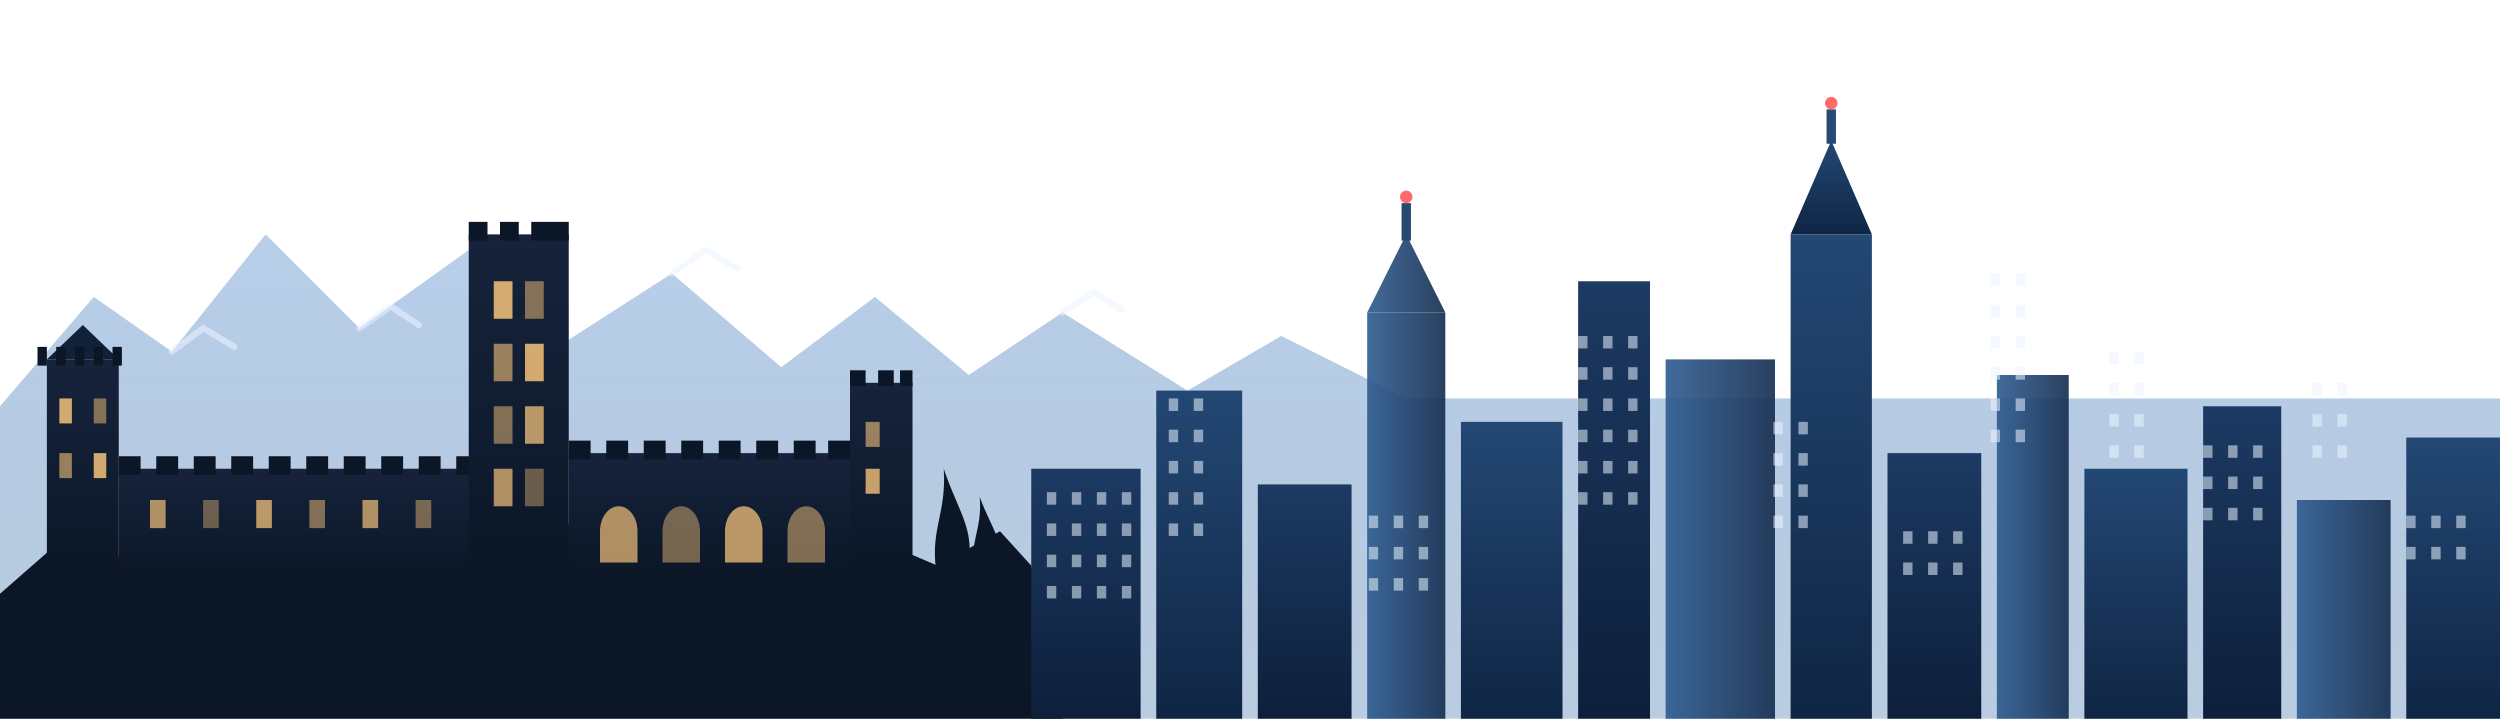
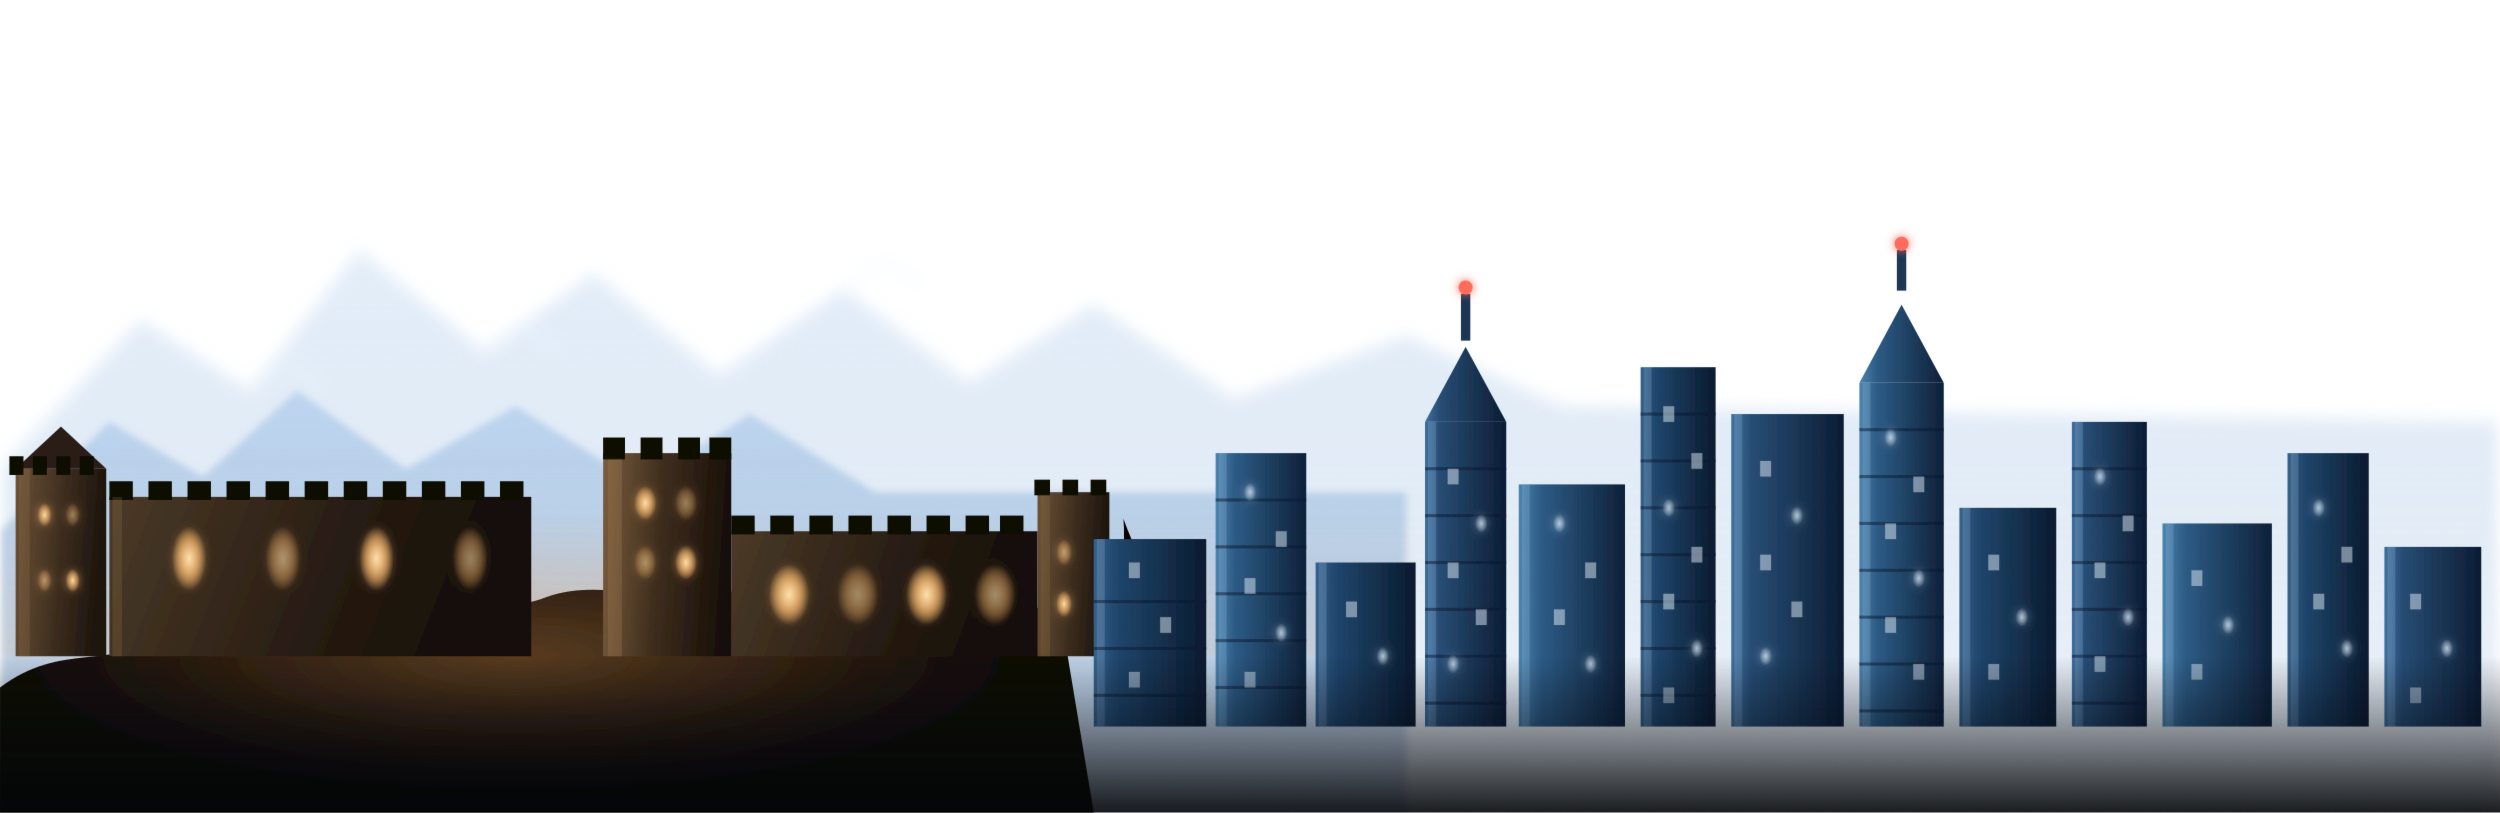
- <svg xmlns="http://www.w3.org/2000/svg" viewBox="0 0 1600 460" preserveAspectRatio="xMidYMax slice" fill="none">
+ <svg xmlns="http://www.w3.org/2000/svg" viewBox="0 0 1600 520" fill="none">
  <defs>
-     <linearGradient id="mountain" x1="0" y1="0" x2="0" y2="1">
-       <stop offset="0%" stop-color="#7fa8d9" stop-opacity="0.55" />
-       <stop offset="100%" stop-color="#3b6ea5" stop-opacity="0.35" />
-     </linearGradient>
-     <linearGradient id="alhambraFace" x1="0" y1="0" x2="0" y2="1">
-       <stop offset="0%" stop-color="#16233b" />
-       <stop offset="100%" stop-color="#0b1626" />
-     </linearGradient>
-     <linearGradient id="glassA" x1="0" y1="0" x2="0" y2="1">
-       <stop offset="0%" stop-color="#1c3a63" />
-       <stop offset="100%" stop-color="#0d1f3a" />
-     </linearGradient>
-     <linearGradient id="glassB" x1="0" y1="0" x2="0" y2="1">
-       <stop offset="0%" stop-color="#234874" />
-       <stop offset="100%" stop-color="#0f2544" />
+     <linearGradient id="mtnFar" x1="0" y1="0" x2="0" y2="1">
+       <stop offset="0%" stop-color="#b9d3ef" stop-opacity="0.4" />
+       <stop offset="100%" stop-color="#6f9dcd" stop-opacity="0.12" />
+     </linearGradient>
+     <linearGradient id="mtnNear" x1="0" y1="0" x2="0" y2="1">
+       <stop offset="0%" stop-color="#9dc0e8" stop-opacity="0.55" />
+       <stop offset="100%" stop-color="#4d7cb2" stop-opacity="0.22" />
+     </linearGradient>
+     <linearGradient id="wallLit" x1="0" y1="0" x2="1" y2="0.15">
+       <stop offset="0%" stop-color="#6b5136" />
+       <stop offset="55%" stop-color="#3c2c1e" />
+       <stop offset="100%" stop-color="#1c140d" />
+     </linearGradient>
+     <linearGradient id="wallShade" x1="0" y1="0" x2="1" y2="0.15">
+       <stop offset="0%" stop-color="#4a3927" />
+       <stop offset="60%" stop-color="#261b12" />
+       <stop offset="100%" stop-color="#120c08" />
+     </linearGradient>
+     <linearGradient id="towerTall" x1="0" y1="0" x2="1" y2="0.1">
+       <stop offset="0%" stop-color="#7a5c3c" />
+       <stop offset="45%" stop-color="#3f2e1e" />
+       <stop offset="100%" stop-color="#180f09" />
+     </linearGradient>
+     <radialGradient id="amberGlow" cx="50%" cy="50%" r="50%">
+       <stop offset="0%" stop-color="#ffdfab" stop-opacity="0.95" />
+       <stop offset="60%" stop-color="#f6b56a" stop-opacity="0.5" />
+       <stop offset="100%" stop-color="#f6b56a" stop-opacity="0" />
+     </radialGradient>
+     <radialGradient id="baseGlow" cx="50%" cy="50%" r="50%">
+       <stop offset="0%" stop-color="#e79a4f" stop-opacity="0.35" />
+       <stop offset="100%" stop-color="#e79a4f" stop-opacity="0" />
+     </radialGradient>
+     <linearGradient id="glassA" x1="0" y1="0" x2="1" y2="0">
+       <stop offset="0%" stop-color="#3f6f9e" />
+       <stop offset="18%" stop-color="#274c73" />
+       <stop offset="100%" stop-color="#0c1c33" />
+     </linearGradient>
+     <linearGradient id="glassB" x1="0" y1="0" x2="1" y2="0">
+       <stop offset="0%" stop-color="#4a82ad" />
+       <stop offset="20%" stop-color="#2d5b85" />
+       <stop offset="100%" stop-color="#0e2038" />
    </linearGradient>
    <linearGradient id="glassC" x1="0" y1="0" x2="1" y2="0">
-       <stop offset="0%" stop-color="#2c5a8f" stop-opacity="0.9" />
-       <stop offset="100%" stop-color="#122a4d" stop-opacity="0.9" />
-     </linearGradient>
+       <stop offset="0%" stop-color="#356089" />
+       <stop offset="20%" stop-color="#20456b" />
+       <stop offset="100%" stop-color="#0a1a2e" />
+     </linearGradient>
+     <radialGradient id="cyanGlow" cx="50%" cy="50%" r="50%">
+       <stop offset="0%" stop-color="#dff1ff" stop-opacity="0.85" />
+       <stop offset="100%" stop-color="#dff1ff" stop-opacity="0" />
+     </radialGradient>
+     <linearGradient id="groundFade" x1="0" y1="0" x2="0" y2="1">
+       <stop offset="0%" stop-color="#050a14" stop-opacity="0" />
+       <stop offset="100%" stop-color="#020408" stop-opacity="0.9" />
+     </linearGradient>
+     <linearGradient id="horizonHaze" x1="0" y1="0" x2="0" y2="1">
+       <stop offset="0%" stop-color="#e8ad6d" stop-opacity="0" />
+       <stop offset="100%" stop-color="#e8ad6d" stop-opacity="0.16" />
+     </linearGradient>
+     <filter id="glowSm" x="-100%" y="-100%" width="300%" height="300%">
+       <feGaussianBlur stdDeviation="3.2" result="b" />
+       <feMerge>
+         <feMergeNode in="b" />
+         <feMergeNode in="SourceGraphic" />
+       </feMerge>
+     </filter>
+     <filter id="glowLg" x="-100%" y="-100%" width="300%" height="300%">
+       <feGaussianBlur stdDeviation="10" result="b" />
+       <feMerge>
+         <feMergeNode in="b" />
+       </feMerge>
+     </filter>
+     <filter id="mtnBlurFar">
+       <feGaussianBlur stdDeviation="5" />
+     </filter>
+     <filter id="mtnBlurNear">
+       <feGaussianBlur stdDeviation="2.4" />
+     </filter>
+     <filter id="softEdge">
+       <feGaussianBlur stdDeviation="0.5" />
+     </filter>
+     <filter id="grain" x="0" y="0" width="100%" height="100%">
+       <feTurbulence type="fractalNoise" baseFrequency="0.9" numOctaves="2" stitchTiles="stitch" result="n" />
+       <feColorMatrix in="n" type="matrix" values="0 0 0 0 1  0 0 0 0 1  0 0 0 0 1  0 0 0 0.05 0" />
+     </filter>
+     <g id="win">
+       <rect x="-3.5" y="-5" width="7" height="10" fill="#eaf5ff" opacity="0.55" />
+     </g>
+     <g id="winGlow">
+       <rect x="-4" y="-6" width="8" height="12" fill="url(#cyanGlow)" filter="url(#glowSm)" />
+     </g>
  </defs>
-   <path d="M0,260 L60,190 L110,225 L170,150 L230,210 L300,160 L360,220 L430,175 L500,235 L560,190 L620,240 L680,200 L760,250 L820,215 L900,255 L1600,255 L1600,460 L0,460 Z" fill="url(#mountain)" />
-   <path d="M110,225 L130,210 L150,222 M230,210 L250,196 L268,208 M430,175 L452,160 L472,172 M680,200 L700,187 L718,198" stroke="#eaf3ff" stroke-opacity="0.55" stroke-width="4" stroke-linecap="round" fill="none" />
-   <g>
-     <path d="M0,380 L40,345 L90,360 L140,330 L210,352 L270,320 L320,345 L380,332 L420,360 L470,340 L520,360 L560,345 L600,362 L640,340 L660,362 L680,460 L0,460 Z" fill="#0b1626" />
-     <rect x="30" y="230" width="46" height="140" fill="url(#alhambraFace)" />
-     <path d="M30,230 L53,208 L76,230 Z" fill="#12213a" />
-     <rect x="38" y="255" width="8" height="16" fill="#f4c27a" opacity="0.85" />
-     <rect x="60" y="255" width="8" height="16" fill="#f4c27a" opacity="0.5" />
-     <rect x="38" y="290" width="8" height="16" fill="#f4c27a" opacity="0.6" />
-     <rect x="60" y="290" width="8" height="16" fill="#f4c27a" opacity="0.85" />
-     <rect x="24" y="222" width="6" height="12" fill="#0b1626" />
-     <rect x="36" y="222" width="6" height="12" fill="#0b1626" />
-     <rect x="48" y="222" width="6" height="12" fill="#0b1626" />
-     <rect x="60" y="222" width="6" height="12" fill="#0b1626" />
-     <rect x="72" y="222" width="6" height="12" fill="#0b1626" />
-     <rect x="76" y="300" width="230" height="70" fill="url(#alhambraFace)" />
-     <g fill="#0b1626">
-       <rect x="76" y="292" width="14" height="12" />
-       <rect x="100" y="292" width="14" height="12" />
-       <rect x="124" y="292" width="14" height="12" />
-       <rect x="148" y="292" width="14" height="12" />
-       <rect x="172" y="292" width="14" height="12" />
-       <rect x="196" y="292" width="14" height="12" />
-       <rect x="220" y="292" width="14" height="12" />
-       <rect x="244" y="292" width="14" height="12" />
-       <rect x="268" y="292" width="14" height="12" />
-       <rect x="292" y="292" width="14" height="12" />
-     </g>
-     <rect x="96" y="320" width="10" height="18" fill="#f4c27a" opacity="0.7" />
-     <rect x="130" y="320" width="10" height="18" fill="#f4c27a" opacity="0.4" />
-     <rect x="164" y="320" width="10" height="18" fill="#f4c27a" opacity="0.75" />
-     <rect x="198" y="320" width="10" height="18" fill="#f4c27a" opacity="0.5" />
-     <rect x="232" y="320" width="10" height="18" fill="#f4c27a" opacity="0.7" />
-     <rect x="266" y="320" width="10" height="18" fill="#f4c27a" opacity="0.45" />
-     <rect x="300" y="150" width="64" height="220" fill="url(#alhambraFace)" />
-     <g fill="#0b1626">
-       <rect x="300" y="142" width="12" height="12" />
-       <rect x="320" y="142" width="12" height="12" />
-       <rect x="340" y="142" width="12" height="12" />
-       <rect x="352" y="142" width="12" height="12" />
-     </g>
-     <rect x="316" y="180" width="12" height="24" fill="#f4c27a" opacity="0.85" />
-     <rect x="336" y="180" width="12" height="24" fill="#f4c27a" opacity="0.5" />
-     <rect x="316" y="220" width="12" height="24" fill="#f4c27a" opacity="0.6" />
-     <rect x="336" y="220" width="12" height="24" fill="#f4c27a" opacity="0.85" />
-     <rect x="316" y="260" width="12" height="24" fill="#f4c27a" opacity="0.5" />
-     <rect x="336" y="260" width="12" height="24" fill="#f4c27a" opacity="0.75" />
-     <rect x="316" y="300" width="12" height="24" fill="#f4c27a" opacity="0.7" />
-     <rect x="336" y="300" width="12" height="24" fill="#f4c27a" opacity="0.4" />
-     <rect x="364" y="290" width="180" height="80" fill="url(#alhambraFace)" />
-     <g fill="#0b1626">
-       <rect x="364" y="282" width="14" height="12" />
-       <rect x="388" y="282" width="14" height="12" />
-       <rect x="412" y="282" width="14" height="12" />
-       <rect x="436" y="282" width="14" height="12" />
-       <rect x="460" y="282" width="14" height="12" />
-       <rect x="484" y="282" width="14" height="12" />
-       <rect x="508" y="282" width="14" height="12" />
-       <rect x="530" y="282" width="14" height="12" />
-     </g>
-     <path d="M384,340 a12,16 0 0 1 24,0 v20 h-24 Z" fill="#f4c27a" opacity="0.7" />
-     <path d="M424,340 a12,16 0 0 1 24,0 v20 h-24 Z" fill="#f4c27a" opacity="0.45" />
-     <path d="M464,340 a12,16 0 0 1 24,0 v20 h-24 Z" fill="#f4c27a" opacity="0.75" />
-     <path d="M504,340 a12,16 0 0 1 24,0 v20 h-24 Z" fill="#f4c27a" opacity="0.5" />
-     <rect x="544" y="245" width="40" height="125" fill="url(#alhambraFace)" />
-     <g fill="#0b1626">
-       <rect x="544" y="237" width="10" height="10" />
-       <rect x="562" y="237" width="10" height="10" />
-       <rect x="576" y="237" width="8" height="10" />
-     </g>
-     <rect x="554" y="270" width="9" height="16" fill="#f4c27a" opacity="0.6" />
-     <rect x="554" y="300" width="9" height="16" fill="#f4c27a" opacity="0.8" />
-     <path d="M600,370 C594,340 606,330 604,300 C614,330 626,340 618,370 Z" fill="#0b1626" />
-     <path d="M624,370 C619,348 629,340 627,318 C635,340 645,348 638,370 Z" fill="#0b1626" />
+   <path filter="url(#mtnBlurFar)" fill="url(#mtnFar)" d="M0,300 L90,205 L160,250 L230,160 L310,225 L380,175 L460,240 L540,185 L620,245 L700,195 L790,255 L900,215 L1000,260 L1600,270 L1600,520 L0,520 Z" />
+   <path filter="url(#mtnBlurFar)" stroke="#eef6ff" stroke-opacity="0.5" stroke-width="4" stroke-linecap="round" fill="none" d="M160,250 L182,232 L204,246 M310,225 L334,208 L356,222 M540,185 L566,166 L590,182" />
+   <path filter="url(#mtnBlurNear)" fill="url(#mtnNear)" d="M0,340 L70,270 L130,305 L190,250 L260,300 L330,260 L410,310 L480,265 L560,315 L900,315 L900,520 L0,520 Z" />
+   <rect x="0" y="330" width="900" height="90" fill="url(#horizonHaze)" filter="url(#mtnBlurNear)" />
+   <g filter="url(#softEdge)">
+     <path fill="#0c0805" d="M0,440 C40,410 70,430 110,405 C150,382 190,412 230,392 C270,372 310,398 350,382       C390,368 430,392 470,378 C510,366 550,388 590,372 C620,362 650,378 680,400 L700,520 L0,520 Z" />
+     <ellipse cx="330" cy="420" rx="330" ry="90" fill="url(#baseGlow)" />
+     <rect x="70" y="318" width="270" height="102" fill="url(#wallShade)" />
+     <g fill="#0c0805">
+       <rect x="70" y="308" width="15" height="12" />
+       <rect x="95" y="308" width="15" height="12" />
+       <rect x="120" y="308" width="15" height="12" />
+       <rect x="145" y="308" width="15" height="12" />
+       <rect x="170" y="308" width="15" height="12" />
+       <rect x="195" y="308" width="15" height="12" />
+       <rect x="220" y="308" width="15" height="12" />
+       <rect x="245" y="308" width="15" height="12" />
+       <rect x="270" y="308" width="15" height="12" />
+       <rect x="295" y="308" width="15" height="12" />
+       <rect x="320" y="308" width="15" height="12" />
+     </g>
+     <rect x="72" y="318" width="6" height="102" fill="#8a6a45" opacity="0.28" />
+     <path d="M110,352 a11,15 0 0 1 22,0 v26 h-22 Z" fill="url(#amberGlow)" filter="url(#glowSm)" />
+     <path d="M170,352 a11,15 0 0 1 22,0 v26 h-22 Z" fill="url(#amberGlow)" opacity="0.6" filter="url(#glowSm)" />
+     <path d="M230,352 a11,15 0 0 1 22,0 v26 h-22 Z" fill="url(#amberGlow)" filter="url(#glowSm)" />
+     <path d="M290,352 a11,15 0 0 1 22,0 v26 h-22 Z" fill="url(#amberGlow)" opacity="0.55" filter="url(#glowSm)" />
+     <rect x="10" y="300" width="58" height="120" fill="url(#wallLit)" />
+     <path d="M10,300 L39,273 L68,300 Z" fill="#2a1d13" />
+     <rect x="12" y="300" width="7" height="120" fill="#8a6a45" opacity="0.3" />
+     <g fill="#0c0805">
+       <rect x="6" y="292" width="9" height="12" />
+       <rect x="21" y="292" width="9" height="12" />
+       <rect x="36" y="292" width="9" height="12" />
+       <rect x="51" y="292" width="9" height="12" />
+     </g>
+     <rect x="24" y="322" width="9" height="15" fill="url(#amberGlow)" filter="url(#glowSm)" />
+     <rect x="42" y="322" width="9" height="15" fill="url(#amberGlow)" opacity="0.5" filter="url(#glowSm)" />
+     <rect x="24" y="364" width="9" height="15" fill="url(#amberGlow)" opacity="0.6" filter="url(#glowSm)" />
+     <rect x="42" y="364" width="9" height="15" fill="url(#amberGlow)" filter="url(#glowSm)" />
+     <rect x="386" y="290" width="82" height="130" fill="url(#towerTall)" />
+     <rect x="389" y="290" width="9" height="130" fill="#9c7a4e" opacity="0.32" />
+     <g fill="#0c0805">
+       <rect x="386" y="280" width="14" height="14" />
+       <rect x="410" y="280" width="14" height="14" />
+       <rect x="434" y="280" width="14" height="14" />
+       <rect x="454" y="280" width="14" height="14" />
+     </g>
+     <rect x="406" y="311" width="14" height="22" fill="url(#amberGlow)" filter="url(#glowSm)" />
+     <rect x="432" y="311" width="14" height="22" fill="url(#amberGlow)" opacity="0.5" filter="url(#glowSm)" />
+     <rect x="406" y="349" width="14" height="22" fill="url(#amberGlow)" opacity="0.55" filter="url(#glowSm)" />
+     <rect x="432" y="349" width="14" height="22" fill="url(#amberGlow)" filter="url(#glowSm)" />
+     <rect x="468" y="340" width="196" height="80" fill="url(#wallShade)" />
+     <g fill="#0c0805">
+       <rect x="468" y="330" width="15" height="12" />
+       <rect x="493" y="330" width="15" height="12" />
+       <rect x="518" y="330" width="15" height="12" />
+       <rect x="543" y="330" width="15" height="12" />
+       <rect x="568" y="330" width="15" height="12" />
+       <rect x="593" y="330" width="15" height="12" />
+       <rect x="618" y="330" width="15" height="12" />
+       <rect x="640" y="330" width="15" height="12" />
+     </g>
+     <path d="M492,378 a13,17 0 0 1 26,0 v22 h-26 Z" fill="url(#amberGlow)" filter="url(#glowSm)" />
+     <path d="M536,378 a13,17 0 0 1 26,0 v22 h-26 Z" fill="url(#amberGlow)" opacity="0.55" filter="url(#glowSm)" />
+     <path d="M580,378 a13,17 0 0 1 26,0 v22 h-26 Z" fill="url(#amberGlow)" filter="url(#glowSm)" />
+     <path d="M624,378 a13,17 0 0 1 26,0 v22 h-26 Z" fill="url(#amberGlow)" opacity="0.6" filter="url(#glowSm)" />
+     <rect x="664" y="315" width="46" height="105" fill="url(#wallLit)" />
+     <rect x="666" y="315" width="6" height="105" fill="#8a6a45" opacity="0.28" />
+     <g fill="#0c0805">
+       <rect x="662" y="307" width="10" height="10" />
+       <rect x="680" y="307" width="10" height="10" />
+       <rect x="698" y="307" width="10" height="10" />
+     </g>
+     <rect x="676" y="345" width="10" height="17" fill="url(#amberGlow)" opacity="0.65" filter="url(#glowSm)" />
+     <rect x="676" y="378" width="10" height="17" fill="url(#amberGlow)" filter="url(#glowSm)" />
+     <path d="M714,420 C707,382 722,368 719,332 C732,368 747,382 737,420 Z" fill="#080604" />
+     <path d="M742,420 C736,392 748,382 745,354 C755,382 767,392 758,420 Z" fill="#080604" />
  </g>
-   <g>
-     <rect x="660" y="300" width="70" height="160" fill="url(#glassA)" />
-     <rect x="740" y="250" width="55" height="210" fill="url(#glassB)" />
-     <rect x="805" y="310" width="60" height="150" fill="url(#glassA)" />
-     <rect x="875" y="200" width="50" height="260" fill="url(#glassC)" />
-     <polygon points="875,200 900,150 925,200" fill="url(#glassC)" />
-     <rect x="897" y="130" width="6" height="24" fill="#274a72" />
-     <circle cx="900" cy="126" r="4" fill="#ff5a5a" opacity="0.9" />
-     <rect x="935" y="270" width="65" height="190" fill="url(#glassB)" />
-     <rect x="1010" y="180" width="46" height="280" fill="url(#glassA)" />
-     <rect x="1066" y="230" width="70" height="230" fill="url(#glassC)" />
-     <rect x="1146" y="150" width="52" height="310" fill="url(#glassB)" />
-     <polygon points="1146,150 1172,90 1198,150" fill="url(#glassB)" />
-     <rect x="1169" y="70" width="6" height="22" fill="#274a72" />
-     <circle cx="1172" cy="66" r="4" fill="#ff5a5a" opacity="0.9" />
-     <rect x="1208" y="290" width="60" height="170" fill="url(#glassA)" />
-     <rect x="1278" y="240" width="46" height="220" fill="url(#glassC)" />
-     <rect x="1334" y="300" width="66" height="160" fill="url(#glassB)" />
-     <rect x="1410" y="260" width="50" height="200" fill="url(#glassA)" />
-     <rect x="1470" y="320" width="60" height="140" fill="url(#glassC)" />
-     <rect x="1540" y="280" width="60" height="180" fill="url(#glassB)" />
-     <g fill="#e9f4ff" opacity="0.55">
-       <g id="wgrid">
-         <rect x="670" y="315" width="6" height="8" />
-         <rect x="686" y="315" width="6" height="8" />
-         <rect x="702" y="315" width="6" height="8" />
-         <rect x="718" y="315" width="6" height="8" />
-         <rect x="670" y="335" width="6" height="8" />
-         <rect x="686" y="335" width="6" height="8" />
-         <rect x="702" y="335" width="6" height="8" />
-         <rect x="718" y="335" width="6" height="8" />
-         <rect x="670" y="355" width="6" height="8" />
-         <rect x="686" y="355" width="6" height="8" />
-         <rect x="702" y="355" width="6" height="8" />
-         <rect x="718" y="355" width="6" height="8" />
-         <rect x="670" y="375" width="6" height="8" />
-         <rect x="686" y="375" width="6" height="8" />
-         <rect x="702" y="375" width="6" height="8" />
-         <rect x="718" y="375" width="6" height="8" />
-       </g>
-       <g transform="translate(78,-60)">
-         <rect x="670" y="315" width="6" height="8" />
-         <rect x="686" y="315" width="6" height="8" />
-         <rect x="670" y="335" width="6" height="8" />
-         <rect x="686" y="335" width="6" height="8" />
-         <rect x="670" y="355" width="6" height="8" />
-         <rect x="686" y="355" width="6" height="8" />
-         <rect x="670" y="375" width="6" height="8" />
-         <rect x="686" y="375" width="6" height="8" />
-         <rect x="670" y="395" width="6" height="8" />
-         <rect x="686" y="395" width="6" height="8" />
-       </g>
-       <g transform="translate(206,15)">
-         <rect x="670" y="315" width="6" height="8" />
-         <rect x="686" y="315" width="6" height="8" />
-         <rect x="702" y="315" width="6" height="8" />
-         <rect x="670" y="335" width="6" height="8" />
-         <rect x="686" y="335" width="6" height="8" />
-         <rect x="702" y="335" width="6" height="8" />
-         <rect x="670" y="355" width="6" height="8" />
-         <rect x="686" y="355" width="6" height="8" />
-         <rect x="702" y="355" width="6" height="8" />
-       </g>
-       <g transform="translate(340,-100)">
-         <rect x="670" y="315" width="6" height="8" />
-         <rect x="686" y="315" width="6" height="8" />
-         <rect x="702" y="315" width="6" height="8" />
-         <rect x="670" y="335" width="6" height="8" />
-         <rect x="686" y="335" width="6" height="8" />
-         <rect x="702" y="335" width="6" height="8" />
-         <rect x="670" y="355" width="6" height="8" />
-         <rect x="686" y="355" width="6" height="8" />
-         <rect x="702" y="355" width="6" height="8" />
-         <rect x="670" y="375" width="6" height="8" />
-         <rect x="686" y="375" width="6" height="8" />
-         <rect x="702" y="375" width="6" height="8" />
-         <rect x="670" y="395" width="6" height="8" />
-         <rect x="686" y="395" width="6" height="8" />
-         <rect x="702" y="395" width="6" height="8" />
-         <rect x="670" y="415" width="6" height="8" />
-         <rect x="686" y="415" width="6" height="8" />
-         <rect x="702" y="415" width="6" height="8" />
-       </g>
-       <g transform="translate(465,-45)">
-         <rect x="670" y="315" width="6" height="8" />
-         <rect x="686" y="315" width="6" height="8" />
-         <rect x="670" y="335" width="6" height="8" />
-         <rect x="686" y="335" width="6" height="8" />
-         <rect x="670" y="355" width="6" height="8" />
-         <rect x="686" y="355" width="6" height="8" />
-         <rect x="670" y="375" width="6" height="8" />
-         <rect x="686" y="375" width="6" height="8" />
-       </g>
-       <g transform="translate(548,25)">
-         <rect x="670" y="315" width="6" height="8" />
-         <rect x="686" y="315" width="6" height="8" />
-         <rect x="702" y="315" width="6" height="8" />
-         <rect x="670" y="335" width="6" height="8" />
-         <rect x="686" y="335" width="6" height="8" />
-         <rect x="702" y="335" width="6" height="8" />
-       </g>
-       <g transform="translate(604,-140)">
-         <rect x="670" y="315" width="6" height="8" />
-         <rect x="686" y="315" width="6" height="8" />
-         <rect x="670" y="335" width="6" height="8" />
-         <rect x="686" y="335" width="6" height="8" />
-         <rect x="670" y="355" width="6" height="8" />
-         <rect x="686" y="355" width="6" height="8" />
-         <rect x="670" y="375" width="6" height="8" />
-         <rect x="686" y="375" width="6" height="8" />
-         <rect x="670" y="395" width="6" height="8" />
-         <rect x="686" y="395" width="6" height="8" />
-         <rect x="670" y="415" width="6" height="8" />
-         <rect x="686" y="415" width="6" height="8" />
-       </g>
-       <g transform="translate(680,-90)">
-         <rect x="670" y="315" width="6" height="8" />
-         <rect x="686" y="315" width="6" height="8" />
-         <rect x="670" y="335" width="6" height="8" />
-         <rect x="686" y="335" width="6" height="8" />
-         <rect x="670" y="355" width="6" height="8" />
-         <rect x="686" y="355" width="6" height="8" />
-         <rect x="670" y="375" width="6" height="8" />
-         <rect x="686" y="375" width="6" height="8" />
-       </g>
-       <g transform="translate(740,-30)">
-         <rect x="670" y="315" width="6" height="8" />
-         <rect x="686" y="315" width="6" height="8" />
-         <rect x="702" y="315" width="6" height="8" />
-         <rect x="670" y="335" width="6" height="8" />
-         <rect x="686" y="335" width="6" height="8" />
-         <rect x="702" y="335" width="6" height="8" />
-         <rect x="670" y="355" width="6" height="8" />
-         <rect x="686" y="355" width="6" height="8" />
-         <rect x="702" y="355" width="6" height="8" />
-       </g>
-       <g transform="translate(810,-70)">
-         <rect x="670" y="315" width="6" height="8" />
-         <rect x="686" y="315" width="6" height="8" />
-         <rect x="670" y="335" width="6" height="8" />
-         <rect x="686" y="335" width="6" height="8" />
-         <rect x="670" y="355" width="6" height="8" />
-         <rect x="686" y="355" width="6" height="8" />
-       </g>
-       <g transform="translate(870,15)">
-         <rect x="670" y="315" width="6" height="8" />
-         <rect x="686" y="315" width="6" height="8" />
-         <rect x="702" y="315" width="6" height="8" />
-         <rect x="670" y="335" width="6" height="8" />
-         <rect x="686" y="335" width="6" height="8" />
-         <rect x="702" y="335" width="6" height="8" />
-       </g>
+   <g filter="url(#softEdge)">
+     <rect x="700" y="345" width="72" height="120" fill="url(#glassC)" />
+     <rect x="778" y="290" width="58" height="175" fill="url(#glassB)" />
+     <rect x="842" y="360" width="64" height="105" fill="url(#glassC)" />
+     <rect x="912" y="270" width="52" height="195" fill="url(#glassA)" />
+     <polygon points="912,270 938,222 964,270" fill="url(#glassA)" />
+     <rect x="935" y="188" width="6" height="30" fill="#1b3552" />
+     <circle cx="938" cy="184" r="4.5" fill="#ff6a5a" filter="url(#glowSm)" />
+     <rect x="972" y="310" width="68" height="155" fill="url(#glassB)" />
+     <rect x="1050" y="235" width="48" height="230" fill="url(#glassC)" />
+     <rect x="1108" y="265" width="72" height="200" fill="url(#glassA)" />
+     <rect x="1190" y="245" width="54" height="220" fill="url(#glassB)" />
+     <polygon points="1190,245 1217,195 1244,245" fill="url(#glassB)" />
+     <rect x="1214" y="160" width="6" height="26" fill="#1b3552" />
+     <circle cx="1217" cy="156" r="4.5" fill="#ff6a5a" filter="url(#glowSm)" />
+     <rect x="1254" y="325" width="62" height="140" fill="url(#glassC)" />
+     <rect x="1326" y="270" width="48" height="195" fill="url(#glassA)" />
+     <rect x="1384" y="335" width="70" height="130" fill="url(#glassB)" />
+     <rect x="1464" y="290" width="52" height="175" fill="url(#glassC)" />
+     <rect x="1526" y="350" width="62" height="115" fill="url(#glassA)" />
+     <g fill="#bfe0ff" opacity="0.18">
+       <rect x="702" y="345" width="5" height="120" />
+       <rect x="780" y="290" width="5" height="175" />
+       <rect x="844" y="360" width="5" height="105" />
+       <rect x="914" y="270" width="5" height="195" />
+       <rect x="974" y="310" width="5" height="155" />
+       <rect x="1052" y="235" width="5" height="230" />
+       <rect x="1110" y="265" width="5" height="200" />
+       <rect x="1192" y="245" width="5" height="220" />
+       <rect x="1256" y="325" width="5" height="140" />
+       <rect x="1328" y="270" width="5" height="195" />
+       <rect x="1386" y="335" width="5" height="130" />
+       <rect x="1466" y="290" width="5" height="175" />
+       <rect x="1528" y="350" width="5" height="115" />
+     </g>
+     <g stroke="#0a1830" stroke-opacity="0.5" stroke-width="2">
+       <path d="M700,385 h72 M700,415 h72 M700,445 h72" />
+       <path d="M778,320 h58 M778,350 h58 M778,380 h58 M778,410 h58 M778,440 h58" />
+       <path d="M912,300 h52 M912,330 h52 M912,360 h52 M912,390 h52 M912,420 h52 M912,450 h52" />
+       <path d="M1050,265 h48 M1050,295 h48 M1050,325 h48 M1050,355 h48 M1050,385 h48 M1050,415 h48 M1050,445 h48" />
+       <path d="M1190,275 h54 M1190,305 h54 M1190,335 h54 M1190,365 h54 M1190,395 h54 M1190,425 h54 M1190,455 h54" />
+       <path d="M1326,300 h48 M1326,330 h48 M1326,360 h48 M1326,390 h48 M1326,420 h48 M1326,450 h48" />
+     </g>
+     <g opacity="0.85">
+       <use href="#win" x="726" y="365" />
+       <use href="#win" x="746" y="400" />
+       <use href="#win" x="726" y="435" />
+       <use href="#winGlow" x="800" y="315" />
+       <use href="#win" x="820" y="345" />
+       <use href="#win" x="800" y="375" />
+       <use href="#winGlow" x="820" y="405" />
+       <use href="#win" x="800" y="435" />
+       <use href="#win" x="865" y="390" />
+       <use href="#winGlow" x="885" y="420" />
+       <use href="#win" x="930" y="305" />
+       <use href="#winGlow" x="948" y="335" />
+       <use href="#win" x="930" y="365" />
+       <use href="#win" x="948" y="395" />
+       <use href="#winGlow" x="930" y="425" />
+       <use href="#winGlow" x="998" y="335" />
+       <use href="#win" x="1018" y="365" />
+       <use href="#win" x="998" y="395" />
+       <use href="#winGlow" x="1018" y="425" />
+       <use href="#win" x="1068" y="265" />
+       <use href="#win" x="1086" y="295" />
+       <use href="#winGlow" x="1068" y="325" />
+       <use href="#win" x="1086" y="355" />
+       <use href="#win" x="1068" y="385" />
+       <use href="#winGlow" x="1086" y="415" />
+       <use href="#win" x="1068" y="445" />
+       <use href="#win" x="1130" y="300" />
+       <use href="#winGlow" x="1150" y="330" />
+       <use href="#win" x="1130" y="360" />
+       <use href="#win" x="1150" y="390" />
+       <use href="#winGlow" x="1130" y="420" />
+       <use href="#winGlow" x="1210" y="280" />
+       <use href="#win" x="1228" y="310" />
+       <use href="#win" x="1210" y="340" />
+       <use href="#winGlow" x="1228" y="370" />
+       <use href="#win" x="1210" y="400" />
+       <use href="#win" x="1228" y="430" />
+       <use href="#win" x="1276" y="360" />
+       <use href="#winGlow" x="1294" y="395" />
+       <use href="#win" x="1276" y="430" />
+       <use href="#winGlow" x="1344" y="305" />
+       <use href="#win" x="1362" y="335" />
+       <use href="#win" x="1344" y="365" />
+       <use href="#winGlow" x="1362" y="395" />
+       <use href="#win" x="1344" y="425" />
+       <use href="#win" x="1406" y="370" />
+       <use href="#winGlow" x="1426" y="400" />
+       <use href="#win" x="1406" y="430" />
+       <use href="#winGlow" x="1484" y="325" />
+       <use href="#win" x="1502" y="355" />
+       <use href="#win" x="1484" y="385" />
+       <use href="#winGlow" x="1502" y="415" />
+       <use href="#win" x="1546" y="385" />
+       <use href="#winGlow" x="1566" y="415" />
+       <use href="#win" x="1546" y="445" />
    </g>
  </g>
+   <rect x="0" y="420" width="1600" height="100" fill="url(#groundFade)" />
+   <rect x="0" y="0" width="1600" height="520" filter="url(#grain)" opacity="0.5" style="mix-blend-mode:overlay" />
</svg>
